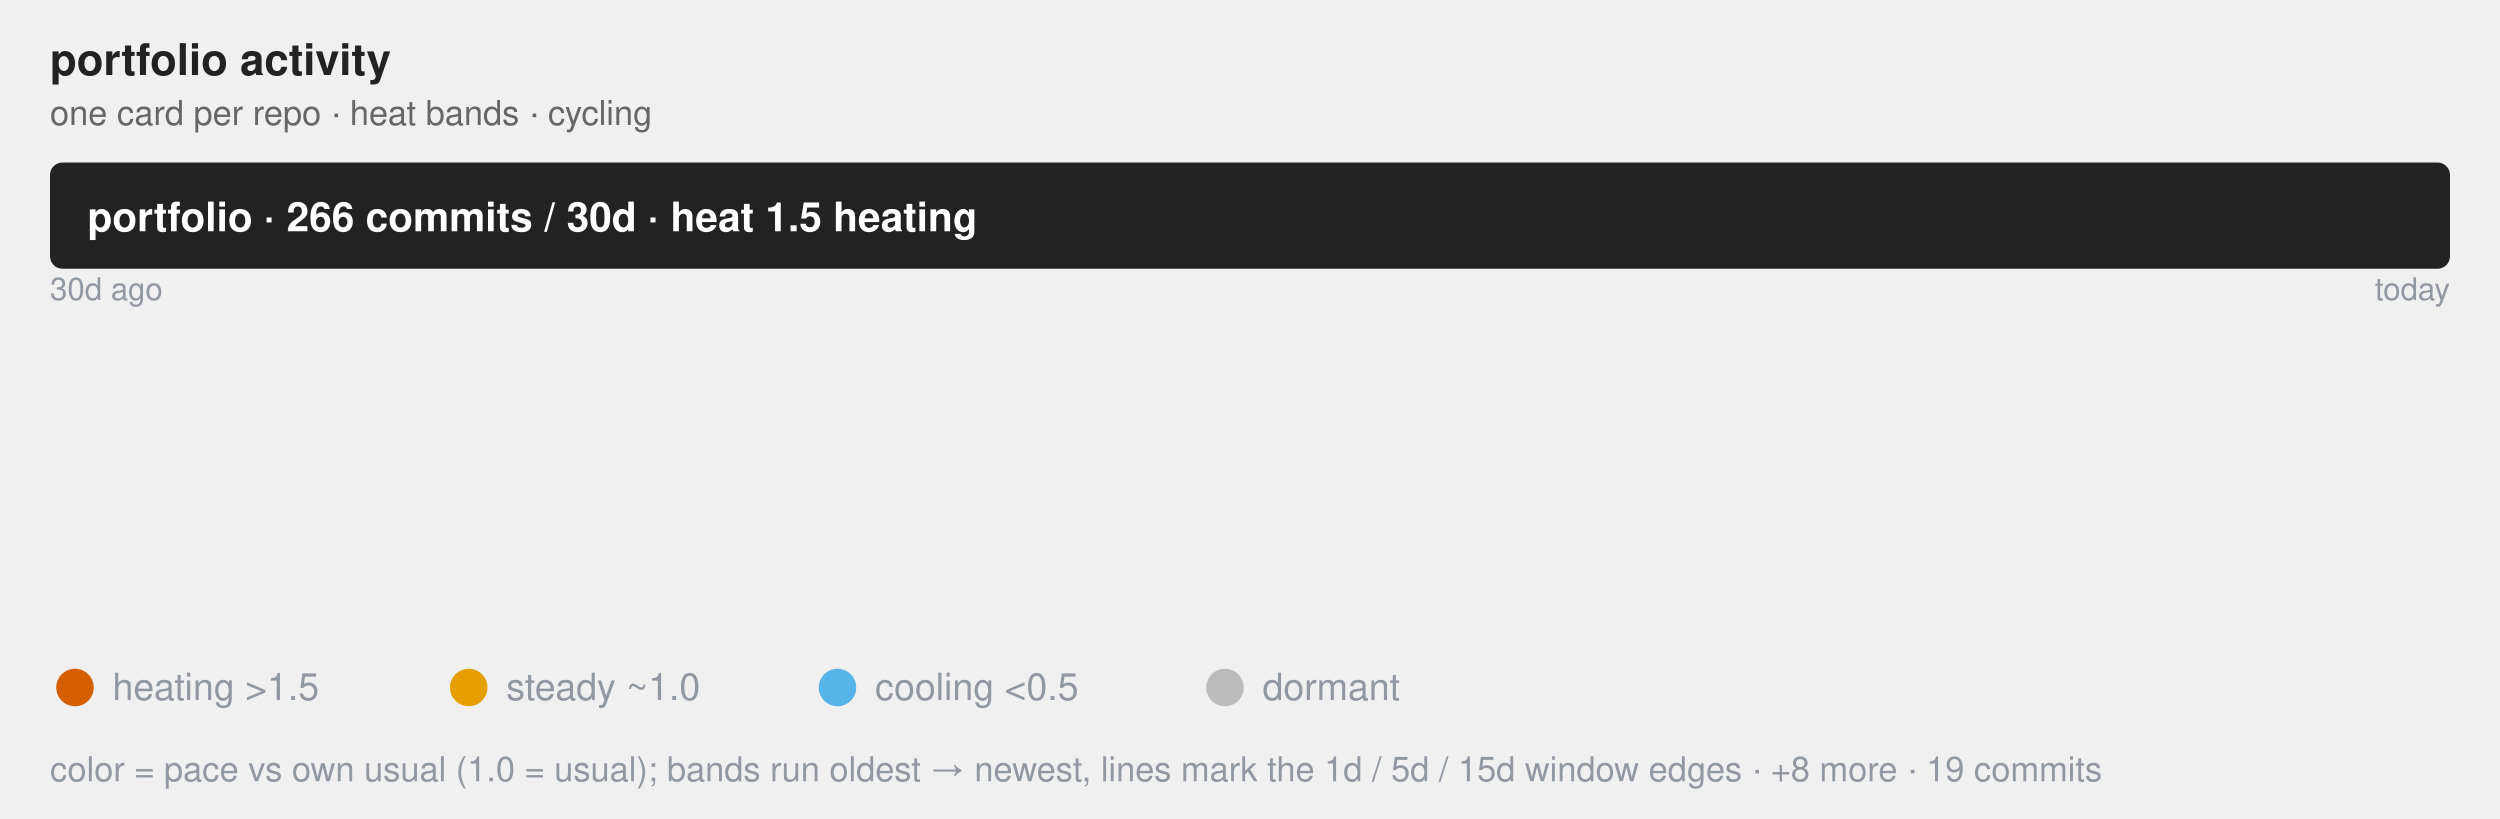
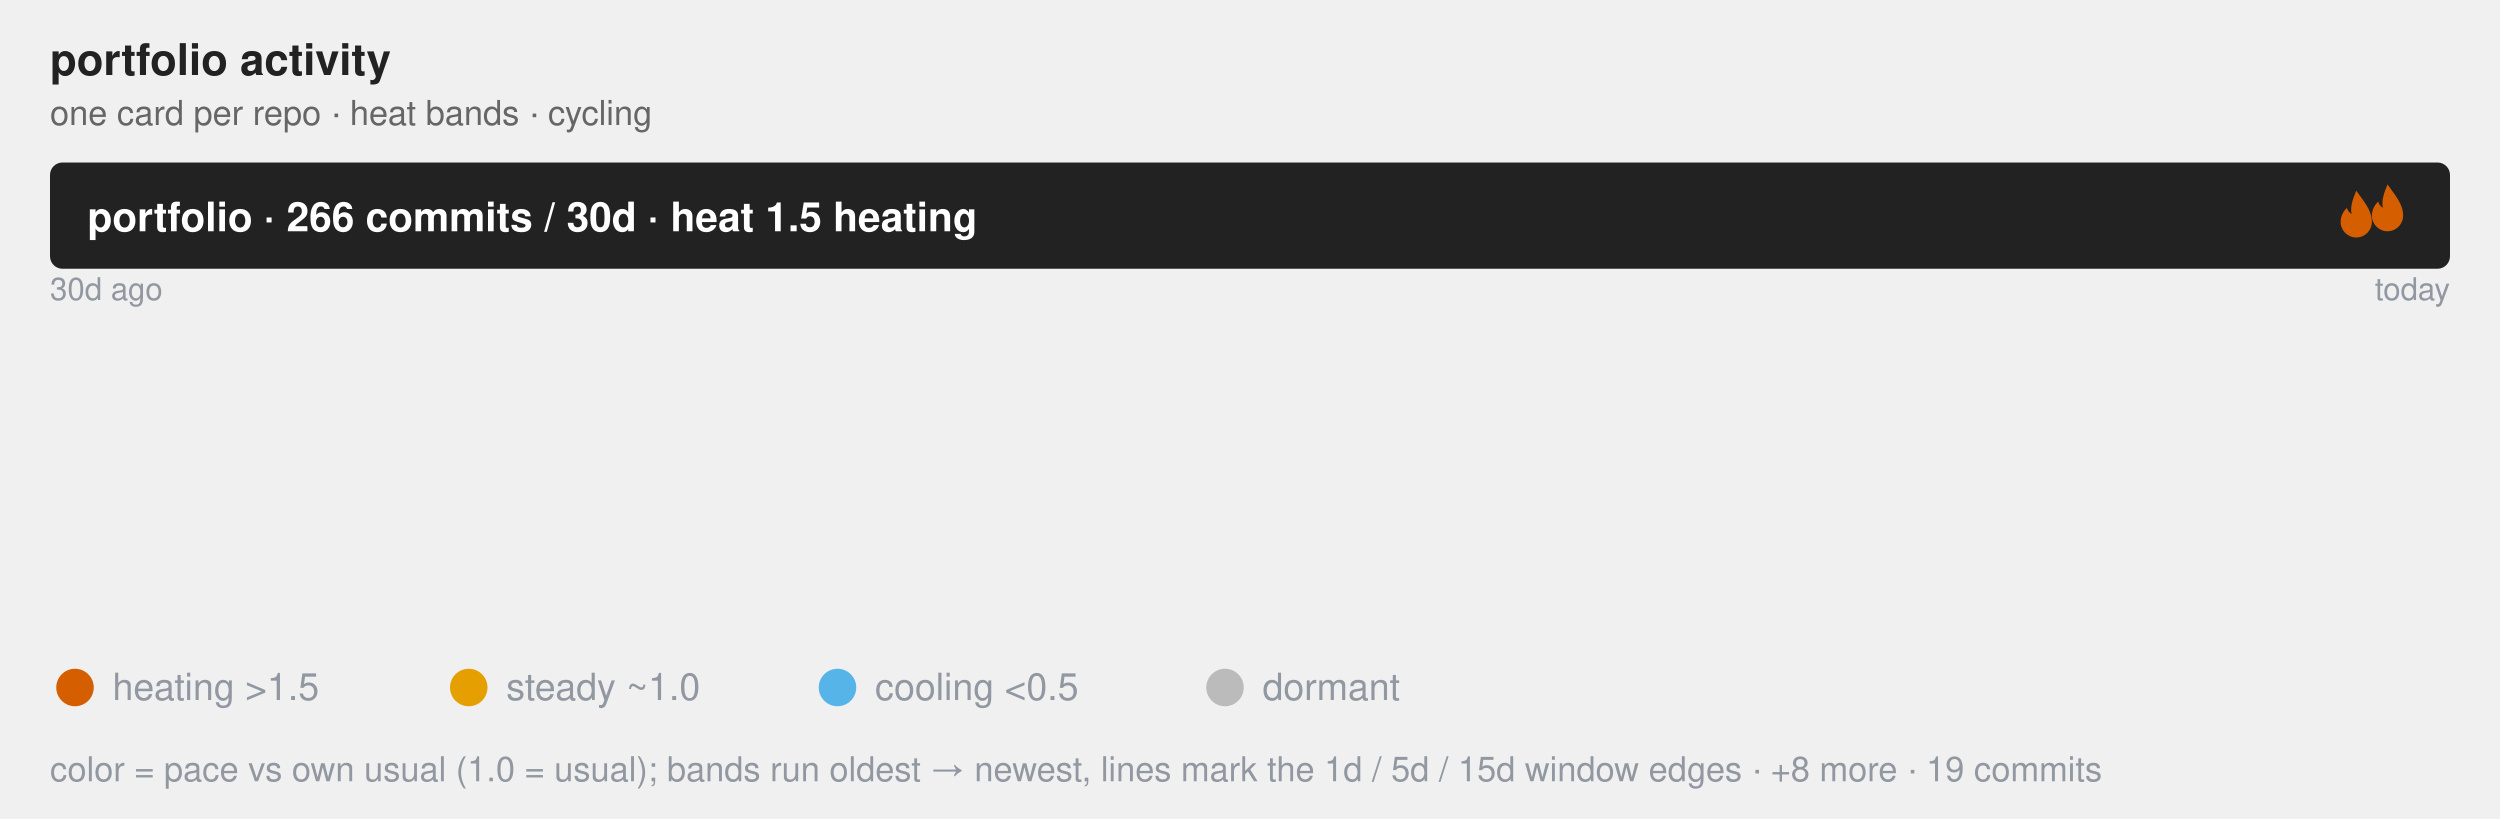
<svg xmlns="http://www.w3.org/2000/svg" class="flame-svg" viewBox="0 0 800.0 262.0" role="img" font-family="Helvetica, Arial, sans-serif">
  <text x="16" y="24" font-size="14" font-weight="bold" fill="#222">portfolio activity</text>
  <text x="16" y="40" class="muted">one card per repo · heat bands · cycling</text>
  <style>
            .bar {
                stroke: #fff;
                stroke-width: 2;
                rx: 4;
            }
            .lbl {
                fill: #fff;
                font-size: 13px;
                font-weight: 600;
            }
            .sub {
                fill: #fff;
                font-size: 11px;
                opacity: .92;
            }
            .dim {
                fill: #333;
                font-size: 12px;
            }
            .wht {
                fill: #fff;
                font-size: 10px;
                paint-order: stroke;
                stroke: rgba(0, 0, 0, .45);
                stroke-width: 3px;
                stroke-linejoin: round;
            }
            .muted {
                fill: #666;
                font-size: 11px;
            }
            .pulse {
                animation: breathe 2.2s ease-in-out infinite;
            }
            .slow {
                animation-duration: 3.4s;
            }
            @keyframes breathe {
                0%, 100% { opacity: .95; }
                50% { opacity: .62; }
            }
            .halo {
                transform-box: fill-box;
                transform-origin: center;
                animation: halo 2.2s ease-out infinite;
            }
            @keyframes halo {
                0% { opacity: .75; transform: scale(1); }
                100% { opacity: 0; transform: scale(2.4); }
            }
            .card {
                opacity: 0;
                animation: whisk ease-in-out infinite;
                animation-iteration-count: infinite;
            }
            .deck .card#r0 {
                opacity: 1;
            }
            @keyframes whisk {
                0% { opacity: 0; transform: translateX(60px); }
                3% { opacity: 1; transform: translateX(0); }
                10% { opacity: 1; transform: translateX(0); }
                13% { opacity: 0; transform: translateX(-60px); }
                100% { opacity: 0; transform: translateX(-60px); }
            }
            @media (prefers-reduced-motion: reduce) {
                .pulse, .halo, .card { animation: none; }
            }
        </style>
  <rect x="16.0" y="52.0" width="768.0" height="34.0" rx="4" fill="#222" />
-   <text x="28" y="74.0" class="lbl">portfolio · 266 commits / 30d · heat 1.5 heating</text>
+   <text x="28.0" y="74.0" class="lbl">portfolio · 266 commits / 30d · heat 1.5 heating</text>
+   <svg x="746.0" y="61" width="16" height="16" viewBox="0 0 16 16" fill="#D55E00" class="pulse">
+     <path d="M8 0 C10 3 13 6 13 10 A5 5 0 0 1 3 10 C3 8 4 6.5 5 5.5 C5.5 7 6.5 7.5 6.5 7.5 C6 5 7 2.5 8 0 Z" />
+   </svg>
+   <svg x="756.0" y="59" width="16" height="16" viewBox="0 0 16 16" fill="#D55E00" class="pulse" style="animation-delay:-1.1s">
+     <path d="M8 0 C10 3 13 6 13 10 A5 5 0 0 1 3 10 C3 8 4 6.5 5 5.5 C5.5 7 6.5 7.5 6.5 7.5 C6 5 7 2.5 8 0 Z" />
+   </svg>
  <text x="16.0" y="96.0" font-size="10" fill="#9198a1">30d ago</text>
  <text x="784.0" y="96.0" font-size="10" text-anchor="end" fill="#9198a1">today</text>
  <linearGradient id="grad-r0" x1="0" y1="0" x2="1" y2="0">
    <stop offset="0.000" stop-color="#BBBBBB" stop-opacity="0.55" />
    <stop offset="0.939" stop-color="#56B4E9" stop-opacity="0.55" />
    <stop offset="0.980" stop-color="#E69F00" stop-opacity="0.55" />
    <stop offset="1.000" stop-color="#D55E00" stop-opacity="0.55" />
  </linearGradient>
  <linearGradient id="grad-r1" x1="0" y1="0" x2="1" y2="0">
    <stop offset="0.000" stop-color="#BBBBBB" stop-opacity="0.55" />
    <stop offset="0.286" stop-color="#BBBBBB" stop-opacity="0.55" />
    <stop offset="0.982" stop-color="#56B4E9" stop-opacity="0.55" />
    <stop offset="1.000" stop-color="#E69F00" stop-opacity="0.55" />
  </linearGradient>
  <linearGradient id="grad-r2" x1="0" y1="0" x2="1" y2="0">
    <stop offset="0.000" stop-color="#BBBBBB" stop-opacity="0.55" />
    <stop offset="0.917" stop-color="#E69F00" stop-opacity="0.55" />
    <stop offset="1.000" stop-color="#D55E00" stop-opacity="0.55" />
  </linearGradient>
  <linearGradient id="grad-r3" x1="0" y1="0" x2="1" y2="0">
    <stop offset="0.000" stop-color="#BBBBBB" stop-opacity="0.55" />
    <stop offset="0.421" stop-color="#BBBBBB" stop-opacity="0.55" />
    <stop offset="0.632" stop-color="#56B4E9" stop-opacity="0.55" />
    <stop offset="0.842" stop-color="#E69F00" stop-opacity="0.55" />
    <stop offset="1.000" stop-color="#D55E00" stop-opacity="0.55" />
  </linearGradient>
  <linearGradient id="grad-r4" x1="0" y1="0" x2="1" y2="0">
    <stop offset="0.000" stop-color="#BBBBBB" stop-opacity="0.55" />
    <stop offset="0.867" stop-color="#E69F00" stop-opacity="0.55" />
    <stop offset="1.000" stop-color="#D55E00" stop-opacity="0.55" />
  </linearGradient>
  <linearGradient id="grad-r5" x1="0" y1="0" x2="1" y2="0">
    <stop offset="0.000" stop-color="#BBBBBB" stop-opacity="0.55" />
    <stop offset="0.308" stop-color="#BBBBBB" stop-opacity="0.55" />
    <stop offset="1.000" stop-color="#56B4E9" stop-opacity="0.55" />
  </linearGradient>
  <linearGradient id="grad-r6" x1="0" y1="0" x2="1" y2="0">
    <stop offset="0.000" stop-color="#BBBBBB" stop-opacity="0.55" />
    <stop offset="0.250" stop-color="#BBBBBB" stop-opacity="0.55" />
    <stop offset="1.000" stop-color="#E69F00" stop-opacity="0.55" />
  </linearGradient>
  <linearGradient id="grad-r7" x1="0" y1="0" x2="1" y2="0">
    <stop offset="0.000" stop-color="#BBBBBB" stop-opacity="0.55" />
    <stop offset="0.333" stop-color="#BBBBBB" stop-opacity="0.55" />
    <stop offset="1.000" stop-color="#56B4E9" stop-opacity="0.55" />
  </linearGradient>
  <g id="r0" class="card pulse slow" style="animation-duration:32.0s;animation-delay:0s">
    <rect x="16.0" y="100.0" width="768.0" height="104.0" rx="4" fill="url(#grad-r0)" />
    <line x1="737.5" y1="100.0" x2="737.5" y2="110.0" stroke="#9198a1" stroke-width="1" opacity="0.8" />
    <text x="737.5" y="96.0" font-size="10" text-anchor="middle" fill="#9198a1">5d</text>
    <line x1="768.5" y1="100.0" x2="768.5" y2="110.0" stroke="#9198a1" stroke-width="1" opacity="0.8" />
    <text x="768.5" y="96.0" font-size="10" text-anchor="middle" fill="#9198a1" />
    <text x="32.0" y="130.0" font-size="20" font-weight="bold" fill="#222">jzombie-graph</text>
    <text x="32.0" y="152.0" class="dim" font-weight="bold">Nightly map of my GitHub portfolio: real dependency edges plus a self-normalized Developer Focus gauge ranking where at…</text>
    <text x="32.0" y="168.0" class="sub">99 commits · 37.2% of portfolio · heat 1.0 steady · Rust</text>
    <text x="32.0" y="182.0" class="wht">#automation #command-line #data-visualization #dependency-graph #developer-tools #github-actions +6</text>
  </g>
  <g id="r1" class="card pulse slow" style="animation-duration:32.0s;animation-delay:-4.0s">
    <rect x="16.0" y="100.0" width="768.0" height="104.0" rx="4" fill="url(#grad-r1)" />
    <line x1="235.4" y1="100.0" x2="235.4" y2="110.0" stroke="#9198a1" stroke-width="1" opacity="0.8" />
    <text x="235.4" y="96.0" font-size="10" text-anchor="middle" fill="#9198a1">15d</text>
    <line x1="770.3" y1="100.0" x2="770.3" y2="110.0" stroke="#9198a1" stroke-width="1" opacity="0.8" />
    <text x="770.3" y="96.0" font-size="10" text-anchor="middle" fill="#9198a1" />
    <text x="32.0" y="130.0" font-size="20" font-weight="bold" fill="#222">windows-headless</text>
    <text x="32.0" y="152.0" class="dim" font-weight="bold">Provision an SSH-ready headless Windows 11 VM from a retail installer ISO in one command. Unattended setup, portable QE…</text>
    <text x="32.0" y="168.0" class="sub">56 commits · 21.1% of portfolio · heat 0.5 steady · Rust</text>
    <text x="32.0" y="182.0" class="wht">#command-line-utilities #headless #provisioning #ssh #unattended-installation #virtualization +2</text>
  </g>
  <g id="r2" class="card pulse" style="animation-duration:32.0s;animation-delay:-8.0s">
    <rect x="16.0" y="100.0" width="768.0" height="104.0" rx="4" fill="url(#grad-r2)" />
    <line x1="720.0" y1="100.0" x2="720.0" y2="110.0" stroke="#9198a1" stroke-width="1" opacity="0.8" />
    <text x="720.0" y="96.0" font-size="10" text-anchor="middle" fill="#9198a1">1d</text>
    <text x="32.0" y="130.0" font-size="20" font-weight="bold" fill="#222">zenosmosis-blog</text>
    <text x="32.0" y="152.0" class="dim" font-weight="bold" />
    <text x="32.0" y="168.0" class="sub">24 commits · 9.0% of portfolio · heat 3.5 heating · CSS</text>
    <text x="32.0" y="182.0" class="wht" />
  </g>
  <g id="r3" class="card pulse" style="animation-duration:32.0s;animation-delay:-12.0s">
    <rect x="16.0" y="100.0" width="768.0" height="104.0" rx="4" fill="url(#grad-r3)" />
    <line x1="339.4" y1="100.0" x2="339.4" y2="110.0" stroke="#9198a1" stroke-width="1" opacity="0.8" />
    <text x="339.4" y="96.0" font-size="10" text-anchor="middle" fill="#9198a1">15d</text>
    <line x1="501.1" y1="100.0" x2="501.1" y2="110.0" stroke="#9198a1" stroke-width="1" opacity="0.8" />
    <text x="501.1" y="96.0" font-size="10" text-anchor="middle" fill="#9198a1">5d</text>
    <line x1="662.7" y1="100.0" x2="662.7" y2="110.0" stroke="#9198a1" stroke-width="1" opacity="0.8" />
    <text x="662.7" y="96.0" font-size="10" text-anchor="middle" fill="#9198a1">1d</text>
    <text x="32.0" y="130.0" font-size="20" font-weight="bold" fill="#222">rust-oxdock</text>
    <text x="32.0" y="152.0" class="dim" font-weight="bold">An experimental DSL used for building embeddable artifacts and orchestrating pipelines.</text>
    <text x="32.0" y="168.0" class="sub">19 commits · 7.1% of portfolio · heat 2.7 heating · Rust</text>
    <text x="32.0" y="182.0" class="wht">#build-tools #containerless-build #dockerfile-syntax #dsl #mcp-server #process-orchestration +1</text>
  </g>
  <g id="r4" class="card pulse" style="animation-duration:32.0s;animation-delay:-16.0s">
    <rect x="16.0" y="100.0" width="768.0" height="104.0" rx="4" fill="url(#grad-r4)" />
    <line x1="681.6" y1="100.0" x2="681.6" y2="110.0" stroke="#9198a1" stroke-width="1" opacity="0.8" />
    <text x="681.6" y="96.0" font-size="10" text-anchor="middle" fill="#9198a1">1d</text>
    <text x="32.0" y="130.0" font-size="20" font-weight="bold" fill="#222">rust-sec-fetcher</text>
    <text x="32.0" y="152.0" class="dim" font-weight="bold">Async Rust client for SEC EDGAR: fetch filings, fund holdings, XBRL data, and IPO registrations with compliant rate lim…</text>
    <text x="32.0" y="168.0" class="sub">15 commits · 5.6% of portfolio · heat 4.0 heating · Rust</text>
    <text x="32.0" y="182.0" class="wht">#api-bindings #edgar-api #filings #finance #sec #stocks</text>
  </g>
  <g id="r5" class="card " style="animation-duration:32.0s;animation-delay:-20.0s">
    <rect x="16.0" y="100.0" width="768.0" height="104.0" rx="4" fill="url(#grad-r5)" />
    <line x1="252.3" y1="100.0" x2="252.3" y2="110.0" stroke="#9198a1" stroke-width="1" opacity="0.8" />
    <text x="252.3" y="96.0" font-size="10" text-anchor="middle" fill="#9198a1">15d</text>
    <text x="32.0" y="130.0" font-size="20" font-weight="bold" fill="#222">rust-triplets</text>
    <text x="32.0" y="152.0" class="dim" font-weight="bold">Composable data sampling primitives for deterministic multi-source ML/AI training-data orchestration.</text>
    <text x="32.0" y="168.0" class="sub">13 commits · 4.9% of portfolio · heat 0.5 cooling · Rust</text>
    <text x="32.0" y="182.0" class="wht">#algorithms #artificial-intelligence #bm25 #dataset-sampling #science #text-processing +3</text>
  </g>
  <g id="r6" class="card pulse" style="animation-duration:32.0s;animation-delay:-24.0s">
    <rect x="16.0" y="100.0" width="768.0" height="104.0" rx="4" fill="url(#grad-r6)" />
    <line x1="208.0" y1="100.0" x2="208.0" y2="110.0" stroke="#9198a1" stroke-width="1" opacity="0.8" />
    <text x="208.0" y="96.0" font-size="10" text-anchor="middle" fill="#9198a1">15d</text>
    <text x="32.0" y="130.0" font-size="20" font-weight="bold" fill="#222">term-wm</text>
    <text x="32.0" y="152.0" class="dim" font-weight="bold">Spatial Terminal Desktop Environment for Remote Workspaces</text>
    <text x="32.0" y="168.0" class="sub">12 commits · 4.5% of portfolio · heat 2.0 heating · Rust</text>
    <text x="32.0" y="182.0" class="wht">#gui #spatial-desktop #ssh #terminal-ui #window-managers #workspace</text>
  </g>
  <g id="r7" class="card " style="animation-duration:32.0s;animation-delay:-28.0s">
    <rect x="16.0" y="100.0" width="768.0" height="104.0" rx="4" fill="url(#grad-r7)" />
    <line x1="272.0" y1="100.0" x2="272.0" y2="110.0" stroke="#9198a1" stroke-width="1" opacity="0.8" />
    <text x="272.0" y="96.0" font-size="10" text-anchor="middle" fill="#9198a1">15d</text>
    <text x="32.0" y="130.0" font-size="20" font-weight="bold" fill="#222">rust-argtuner</text>
    <text x="32.0" y="152.0" class="dim" font-weight="bold">A language-agnostic CLI tool for black-box hyperparameter optimization.</text>
    <text x="32.0" y="168.0" class="sub">9 commits · 3.4% of portfolio · heat 0.4 cooling · Rust</text>
    <text x="32.0" y="182.0" class="wht">#black-box-optimization #cli #hyperparameter-optimization #particle-swarm-optimization #rust #successive-halving +1</text>
  </g>
  <g font-size="12" fill="#9198a1">
    <circle cx="24" cy="220" r="6" fill="#D55E00" />
    <text x="36" y="224">heating &gt;1.5</text>
    <circle cx="150" cy="220" r="6" fill="#E69F00" />
    <text x="162" y="224">steady ~1.0</text>
    <circle cx="268" cy="220" r="6" fill="#56B4E9" />
    <text x="280" y="224">cooling &lt;0.5</text>
    <circle cx="392" cy="220" r="6" fill="#BBBBBB" />
    <text x="404" y="224">dormant</text>
    <text x="16" y="250" font-size="11" fill="#9198a1">color = pace vs own usual (1.0 = usual); bands run oldest → newest, lines mark the 1d / 5d / 15d window edges · +8 more · 19 commits</text>
  </g>
</svg>
